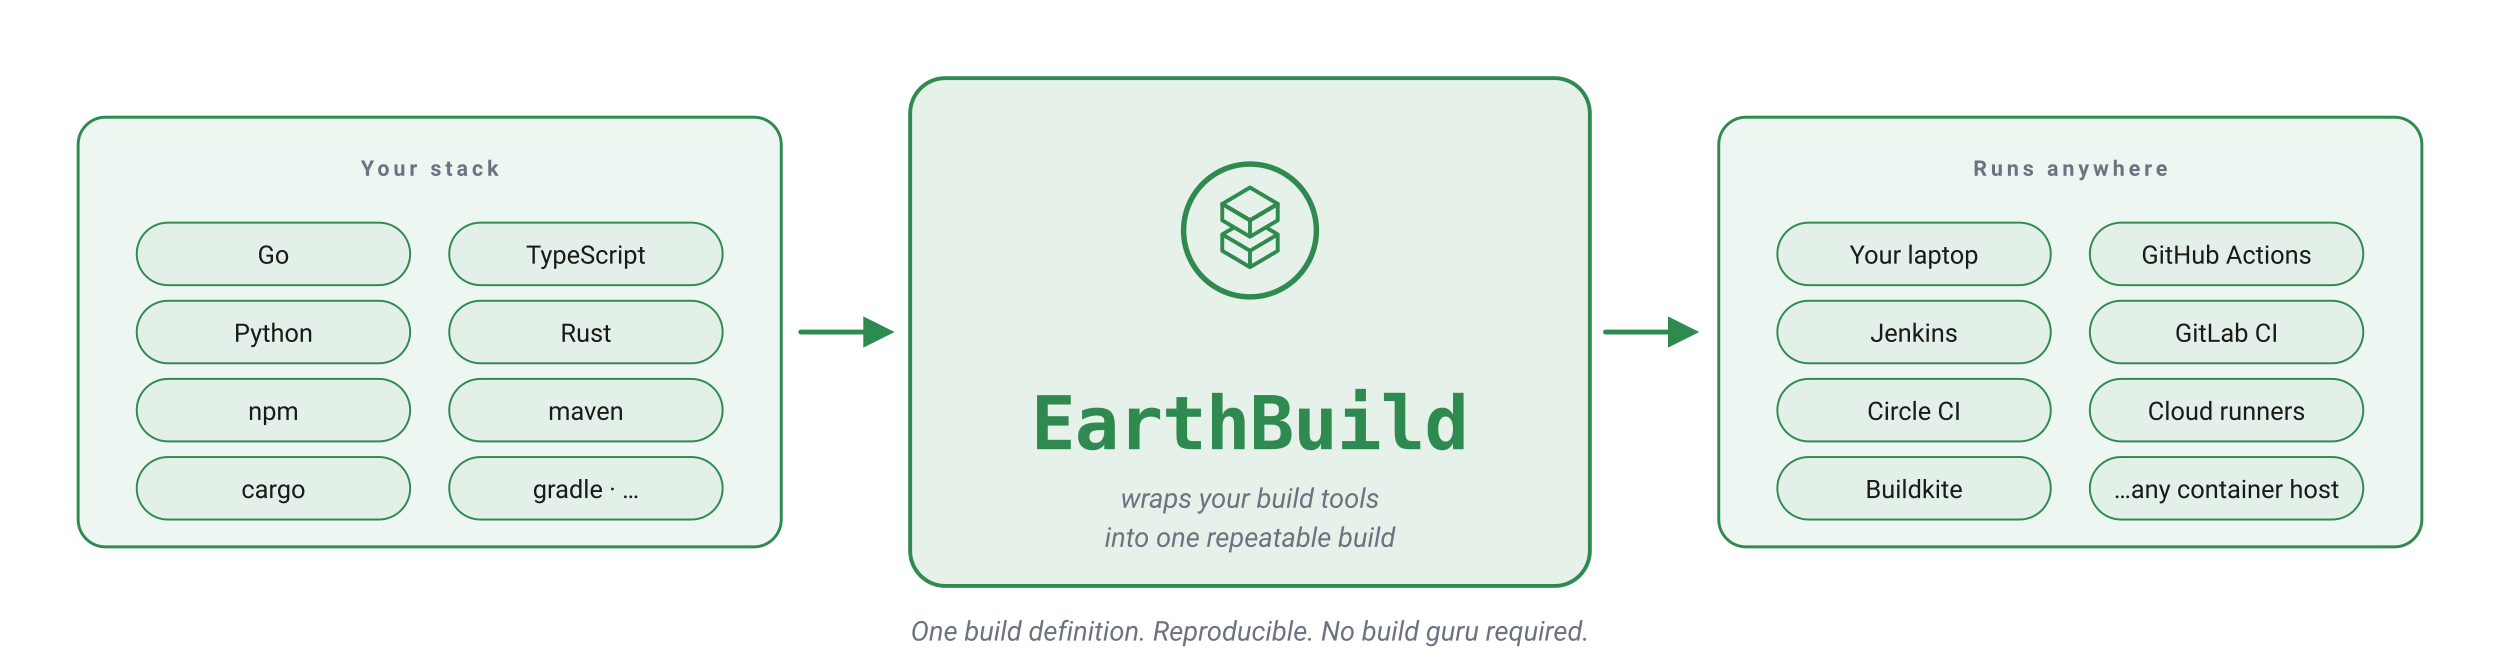
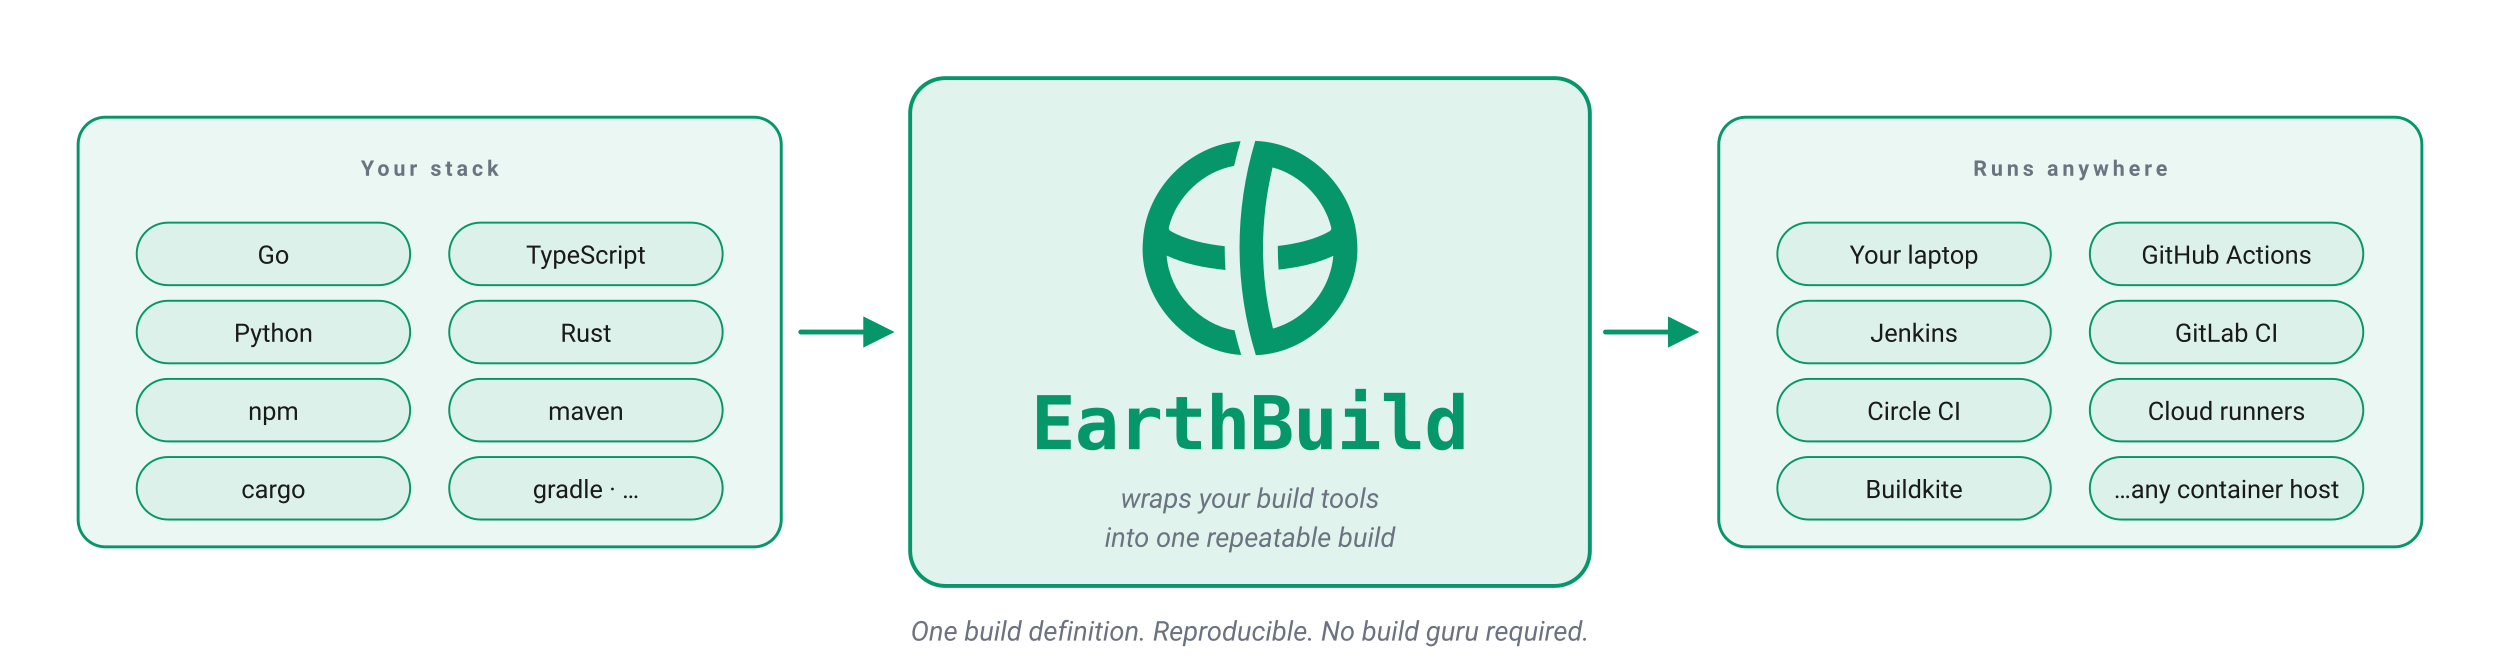
<svg xmlns="http://www.w3.org/2000/svg" viewBox="0 0 1280 340" role="img" aria-label="EarthBuild wraps your build tooling and runs anywhere">
  <defs>
-     <symbol id="logo" viewBox="0 0 600 540">
-       <g fill="none" stroke="currentColor" stroke-linecap="round" stroke-linejoin="round">
-         <circle cx="300" cy="200" r="170" stroke-width="14" />
-         <g stroke-width="10">
-           <path d="m300 90 71 42-71 42-71-42z" />
-           <path d="m229 132 71 42v42l-71-42zm142 0-71 42v42l71-42zm-142 78 71 42v42l-71-42zm142 0-71 42v42l71-42zm-142 0 29-17m113 17-29-17" />
-         </g>
+     <symbol id="logo" viewBox="0 0 974.78 972.12">
+       <g fill="currentColor">
+         <path d="M447.54,971.22C186.97,955.41-24.52,706.23,2.3,446.41,17.06,216.08,214.44,17.51,444.66,1.26c-11.14,37.26-21,74.61-29.57,112-140.34,24.86-262.07,140.25-295.8,278.61-1.57,6.42,1.24,13.12,6.92,16.48,67.73,40.12,160.85,60.06,246.42,69.34-.11,35.89,1.02,71.83,3.36,107.84-96.49-9.63-184.95-27.41-266.79-65.22,11.77,164.61,145.61,311.48,308.02,339.08,8.81,37.36,18.92,74.65,30.32,111.83Z" />
+         <path d="M972.67,448.71h0C958.73,210.58,749.66,7.2,511.14,0c-95.82,318.24-94.96,655.43,2.74,972.12,265.13-8.61,484.89-259.37,458.79-523.41ZM755.88,754.62c-46.41,46.41-102.7,79.32-164.14,96.77-60.78-240.07-59.18-490.47-1.98-731.08,127.8,33.92,235.03,144.3,266.03,272.79,1.56,6.46-1.25,13.2-6.99,16.54-64.86,37.77-153.83,57.6-235.2,67.02-.13,35.7,1,71.42,3.41,107.25,89.36-10.01,172.16-27.56,248.46-62.44-8.07,88.08-46.28,169.82-109.59,233.14Z" />
      </g>
    </symbol>
  </defs>
  <style>
    .text { fill: #1a1a1a; font-family: -apple-system, BlinkMacSystemFont, "Segoe UI", Roboto, Arial, sans-serif; }
    .muted { fill: #6b7280; }
-     .brand { color: #2f8a50; fill: #2f8a50; }
-     .brand-stroke { stroke: #2f8a50; fill: none; stroke-width: 1.5; }
-     .brand-surface { fill: #2f8a50; fill-opacity: 0.08; }
-     .hero-stroke { stroke: #2f8a50; fill: none; stroke-width: 2; }
-     .hero-surface { fill: #2f8a50; fill-opacity: 0.12; }
-     .chip { stroke: #2f8a50; stroke-width: 1; fill: #2f8a50; fill-opacity: 0.06; }
-     .arrow { stroke: #2f8a50; stroke-width: 2.5; fill: none; stroke-linecap: round; }
-     .arrowhead { fill: #2f8a50; }
+     .brand { color: #059669; fill: #059669; }
+     .brand-stroke { stroke: #059669; fill: none; stroke-width: 1.5; }
+     .brand-surface { fill: #059669; fill-opacity: 0.08; }
+     .hero-stroke { stroke: #059669; fill: none; stroke-width: 2; }
+     .hero-surface { fill: #059669; fill-opacity: 0.12; }
+     .chip { stroke: #059669; stroke-width: 1; fill: #059669; fill-opacity: 0.06; }
+     .arrow { stroke: #059669; stroke-width: 2.5; fill: none; stroke-linecap: round; }
+     .arrowhead { fill: #059669; }
    .mono { font-family: "JetBrains Mono", "SF Mono", Menlo, Consolas, monospace; }
    .section-label { font-size: 11px; letter-spacing: 2px; text-transform: uppercase; font-weight: 600; fill: #6b7280; }
    .chip-text { font-size: 13px; fill: #1a1a1a; }
    .tagline { font-size: 13px; fill: #6b7280; }
-     .wordmark { font-size: 38px; font-weight: 700; fill: #2f8a50; letter-spacing: -0.5px; }
+     .wordmark { font-size: 38px; font-weight: 700; fill: #059669; letter-spacing: -0.5px; }
    .caption { font-size: 14px; fill: #6b7280; font-style: italic; }

    @media (prefers-color-scheme: dark) {
      .text, .chip-text { fill: #f1f1f1; }
      .muted, .tagline, .section-label, .caption { fill: #9ca3af; }
-       .brand { color: #4fb876; fill: #4fb876; }
-       .brand-stroke, .hero-stroke { stroke: #4fb876; }
-       .brand-surface { fill: #4fb876; fill-opacity: 0.15; }
-       .hero-surface { fill: #4fb876; fill-opacity: 0.20; }
-       .chip { stroke: #4fb876; fill: #4fb876; fill-opacity: 0.12; }
-       .arrow { stroke: #4fb876; }
-       .arrowhead { fill: #4fb876; }
-       .wordmark { fill: #4fb876; }
+       .brand { color: #10B981; fill: #10B981; }
+       .brand-stroke, .hero-stroke { stroke: #10B981; }
+       .brand-surface { fill: #10B981; fill-opacity: 0.15; }
+       .hero-surface { fill: #10B981; fill-opacity: 0.20; }
+       .chip { stroke: #10B981; fill: #10B981; fill-opacity: 0.12; }
+       .arrow { stroke: #10B981; }
+       .arrowhead { fill: #10B981; }
+       .wordmark { fill: #10B981; }
    }
  </style>
  <rect x="40" y="60" width="360" height="220" rx="14" class="brand-surface" />
  <rect x="40" y="60" width="360" height="220" rx="14" class="brand-stroke" />
  <text x="220" y="90" class="text section-label" text-anchor="middle">Your stack</text>
  <g>
    <rect x="70" y="114" width="140" height="32" rx="16" class="chip" />
    <text x="140" y="135" class="text chip-text" text-anchor="middle">Go</text>
    <rect x="230" y="114" width="140" height="32" rx="16" class="chip" />
    <text x="300" y="135" class="text chip-text" text-anchor="middle">TypeScript</text>
    <rect x="70" y="154" width="140" height="32" rx="16" class="chip" />
    <text x="140" y="175" class="text chip-text" text-anchor="middle">Python</text>
    <rect x="230" y="154" width="140" height="32" rx="16" class="chip" />
    <text x="300" y="175" class="text chip-text" text-anchor="middle">Rust</text>
    <rect x="70" y="194" width="140" height="32" rx="16" class="chip" />
    <text x="140" y="215" class="text chip-text" text-anchor="middle">npm</text>
    <rect x="230" y="194" width="140" height="32" rx="16" class="chip" />
    <text x="300" y="215" class="text chip-text" text-anchor="middle">maven</text>
    <rect x="70" y="234" width="140" height="32" rx="16" class="chip" />
    <text x="140" y="255" class="text chip-text" text-anchor="middle">cargo</text>
    <rect x="230" y="234" width="140" height="32" rx="16" class="chip" />
    <text x="300" y="255" class="text chip-text" text-anchor="middle">gradle · …</text>
  </g>
  <path d="M410 170 L 448 170" class="arrow" />
  <polygon points="458,170 442,162 442,178" class="arrowhead" />
  <rect x="466" y="40" width="348" height="260" rx="18" class="hero-surface" />
  <rect x="466" y="40" width="348" height="260" rx="18" class="hero-stroke" />
-   <use href="#logo" x="580" y="72" width="120" height="120" class="brand" />
+   <use href="#logo" x="585" y="72" width="110" height="110" class="brand" />
  <text x="640" y="230" class="text wordmark mono" text-anchor="middle">EarthBuild</text>
  <text x="640" y="260" class="text caption" text-anchor="middle">wraps your build tools</text>
  <text x="640" y="280" class="text caption" text-anchor="middle">into one repeatable build</text>
  <path d="M822 170 L 860 170" class="arrow" />
  <polygon points="870,170 854,162 854,178" class="arrowhead" />
  <rect x="880" y="60" width="360" height="220" rx="14" class="brand-surface" />
  <rect x="880" y="60" width="360" height="220" rx="14" class="brand-stroke" />
  <text x="1060" y="90" class="text section-label" text-anchor="middle">Runs anywhere</text>
  <g>
    <rect x="910" y="114" width="140" height="32" rx="16" class="chip" />
    <text x="980" y="135" class="text chip-text" text-anchor="middle">Your laptop</text>
    <rect x="1070" y="114" width="140" height="32" rx="16" class="chip" />
    <text x="1140" y="135" class="text chip-text" text-anchor="middle">GitHub Actions</text>
    <rect x="910" y="154" width="140" height="32" rx="16" class="chip" />
    <text x="980" y="175" class="text chip-text" text-anchor="middle">Jenkins</text>
    <rect x="1070" y="154" width="140" height="32" rx="16" class="chip" />
    <text x="1140" y="175" class="text chip-text" text-anchor="middle">GitLab CI</text>
    <rect x="910" y="194" width="140" height="32" rx="16" class="chip" />
    <text x="980" y="215" class="text chip-text" text-anchor="middle">Circle CI</text>
    <rect x="1070" y="194" width="140" height="32" rx="16" class="chip" />
    <text x="1140" y="215" class="text chip-text" text-anchor="middle">Cloud runners</text>
    <rect x="910" y="234" width="140" height="32" rx="16" class="chip" />
    <text x="980" y="255" class="text chip-text" text-anchor="middle">Buildkite</text>
    <rect x="1070" y="234" width="140" height="32" rx="16" class="chip" />
    <text x="1140" y="255" class="text chip-text" text-anchor="middle">…any container host</text>
  </g>
  <text x="640" y="328" class="text caption" text-anchor="middle">One build definition. Reproducible. No build guru required.</text>
</svg>
